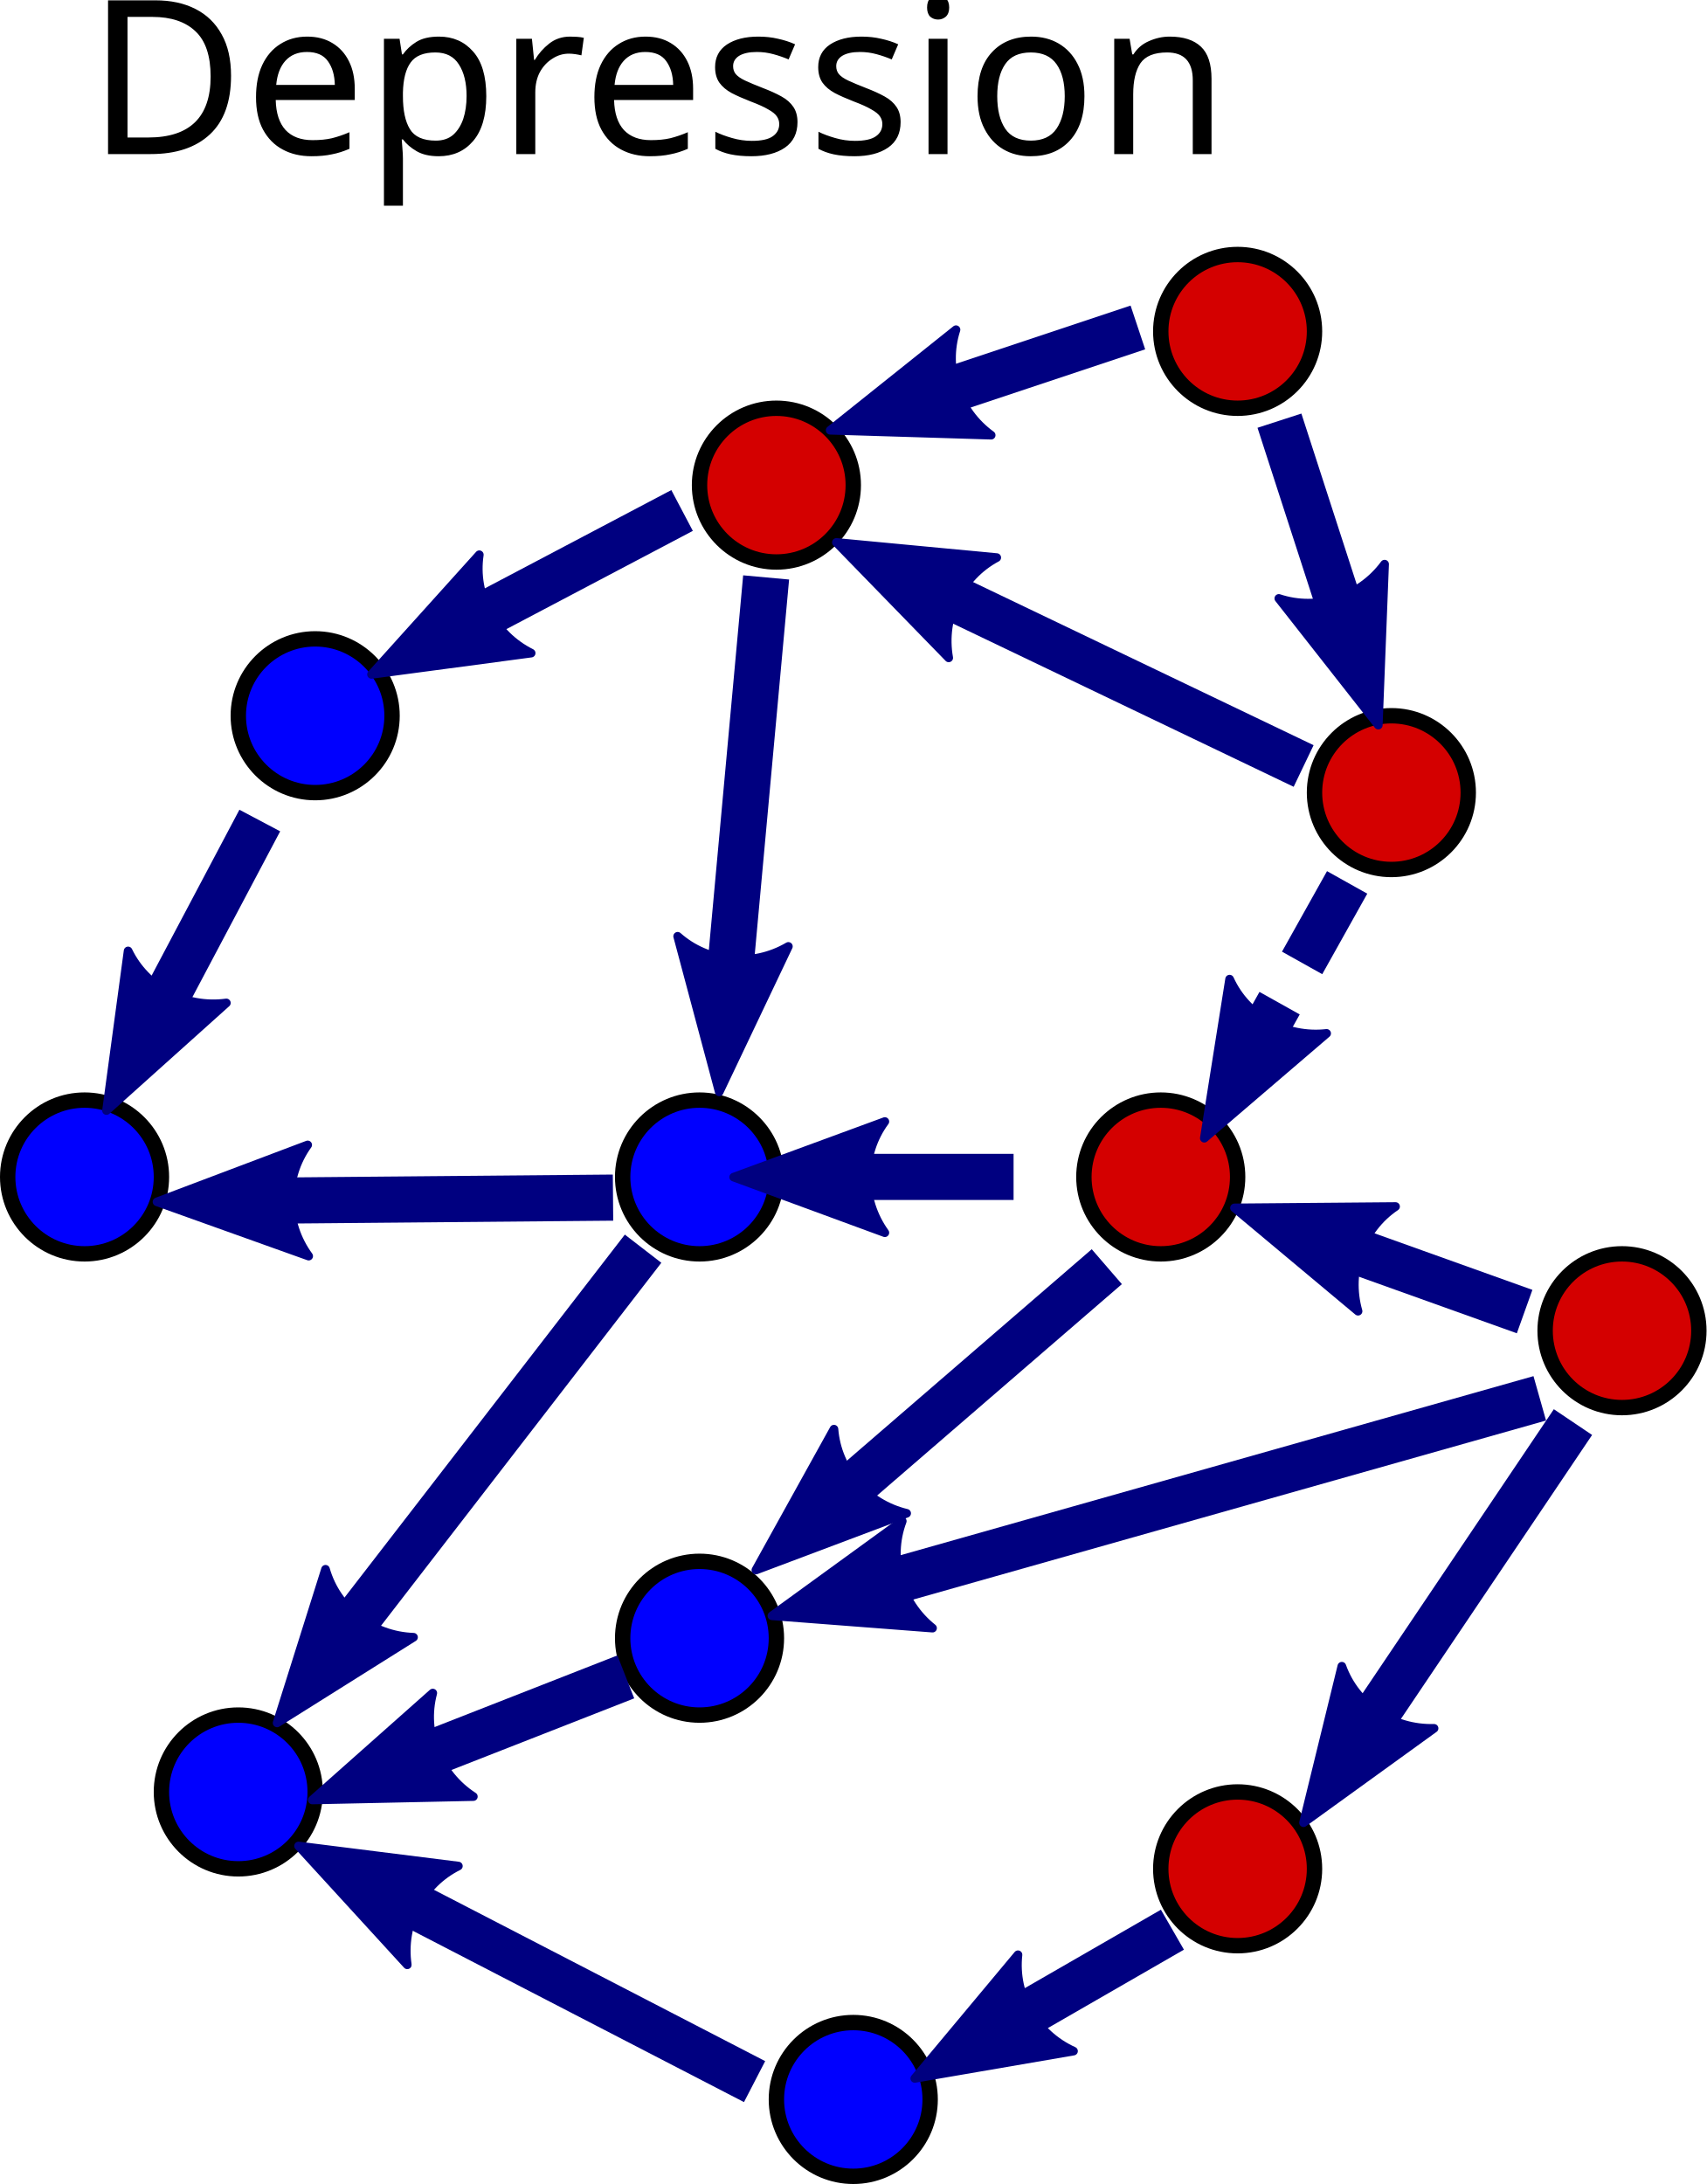
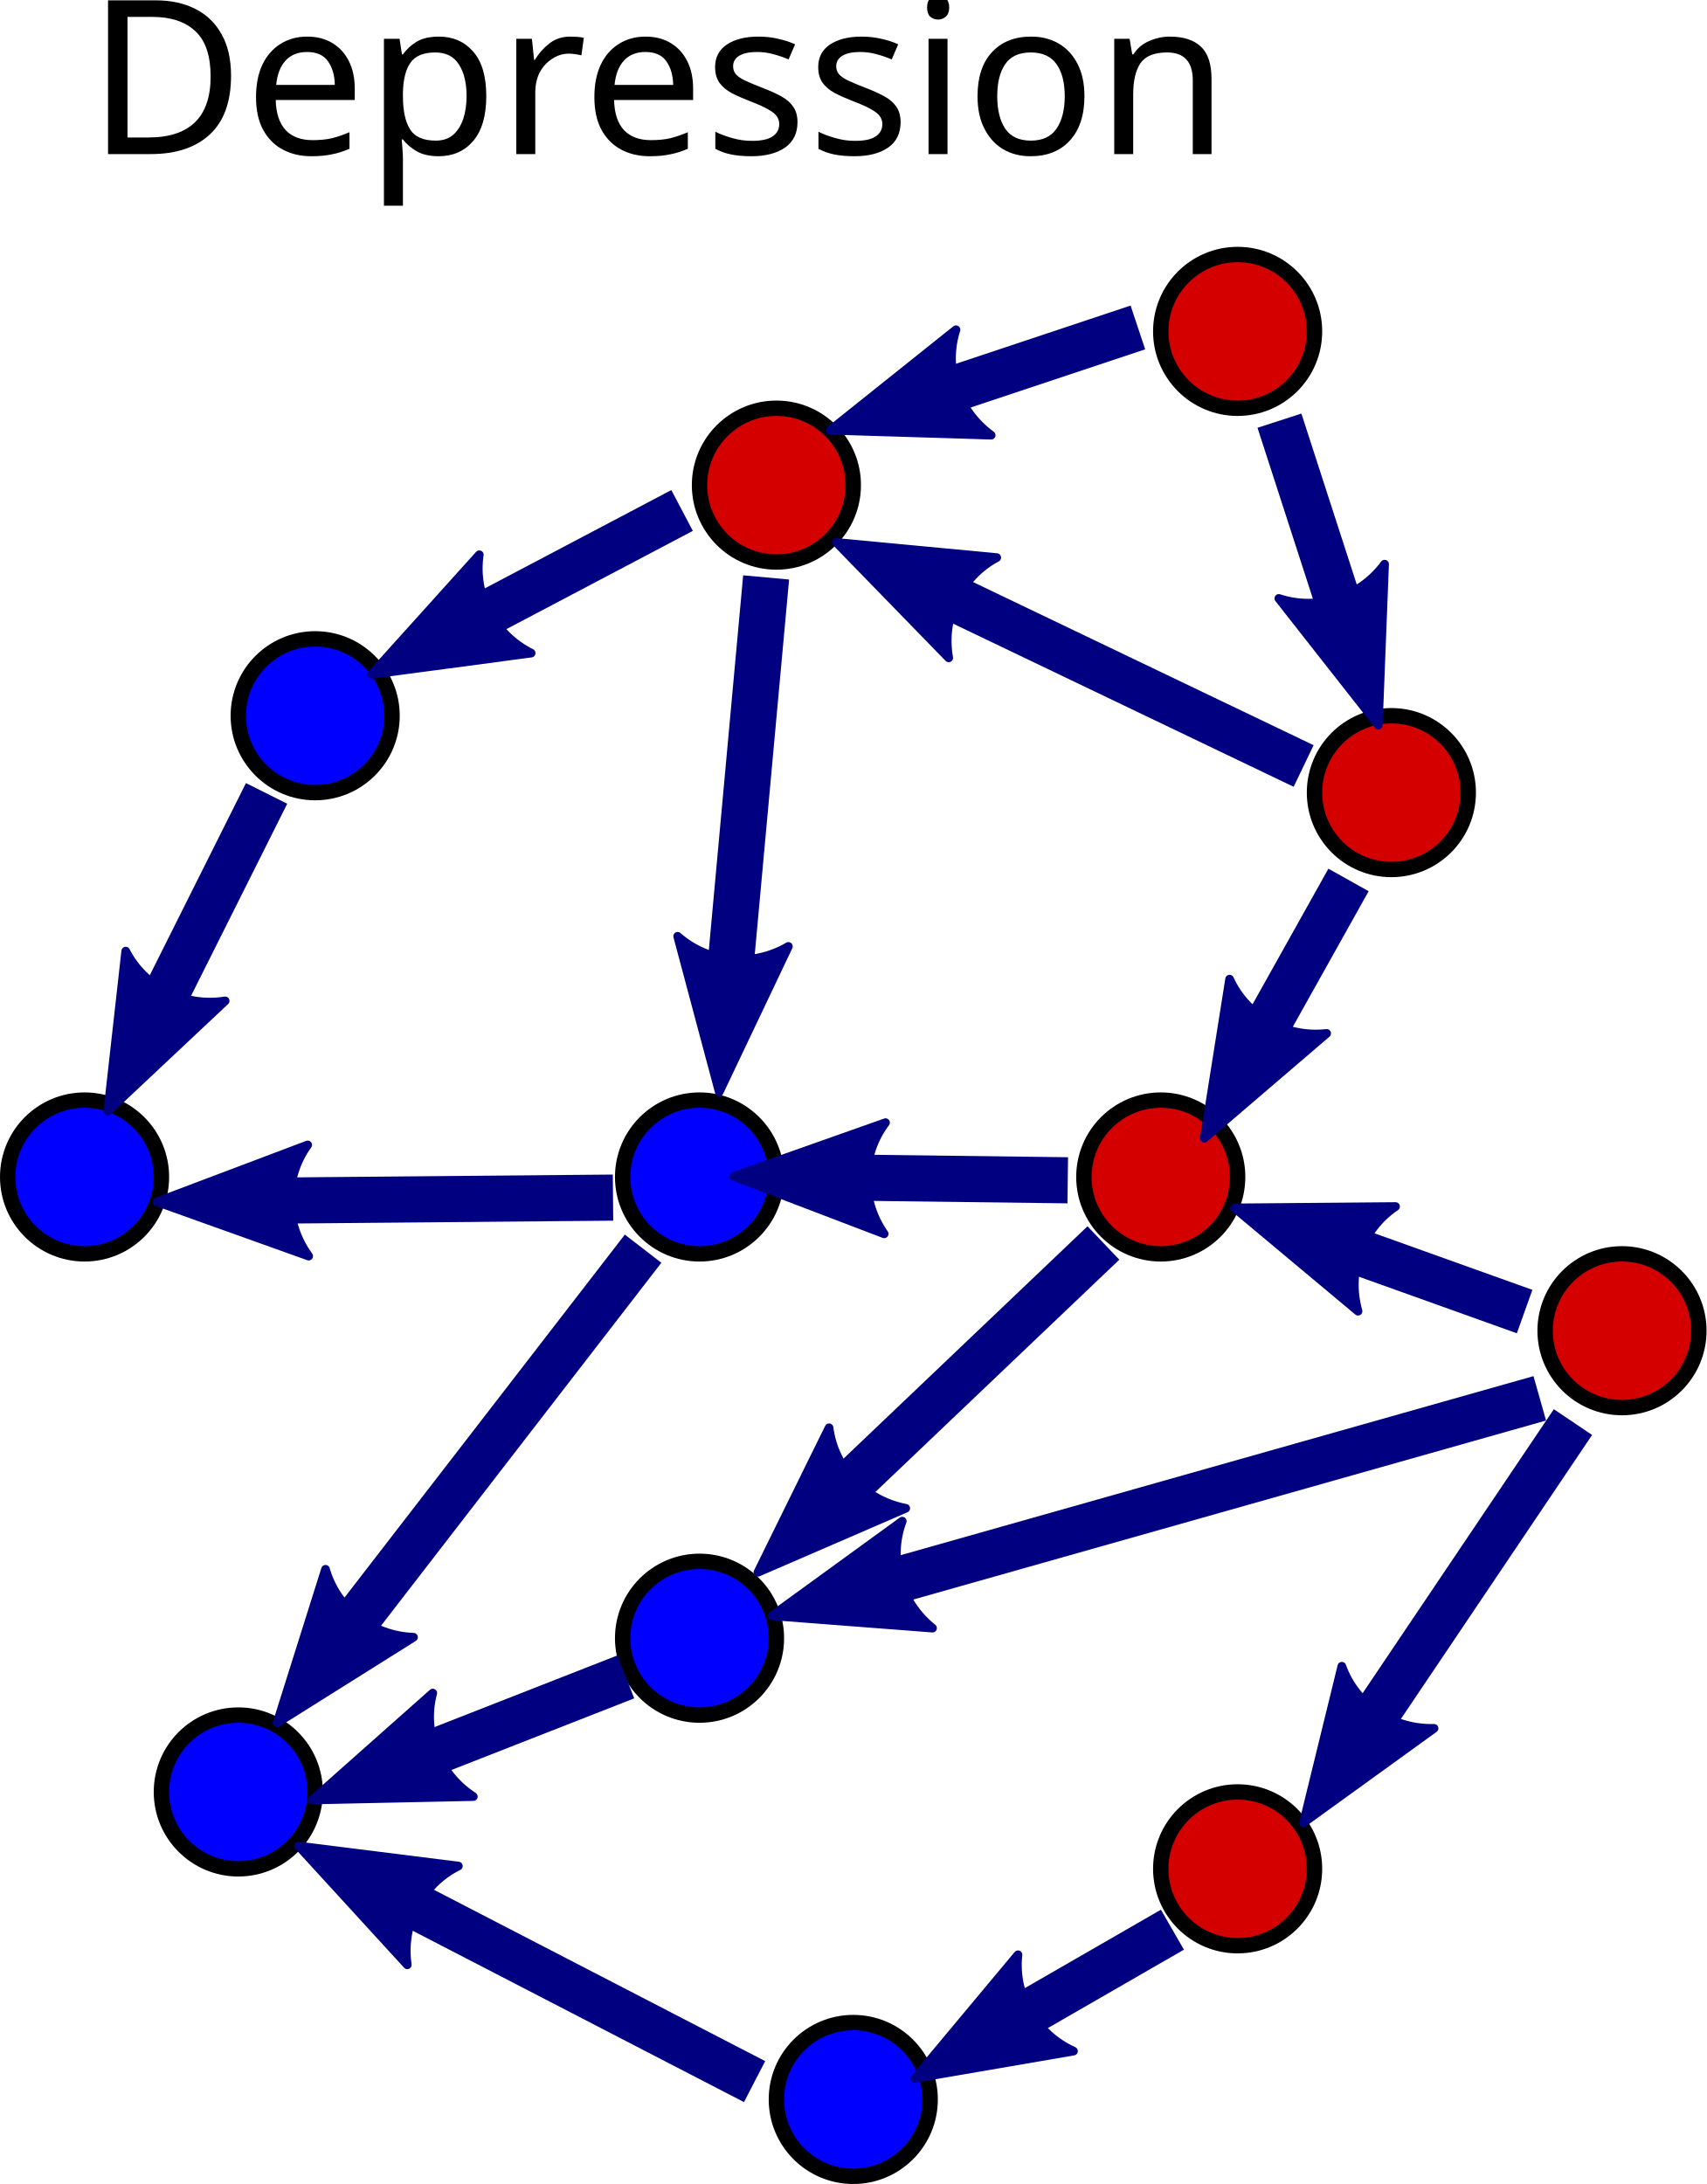
<svg xmlns="http://www.w3.org/2000/svg" width="111" height="142.054" id="svg3937" version="1.1">
  <defs id="defs3939">
    <marker style="overflow:visible" id="Arrow2Sstart" refX="0" refY="0" orient="auto">
      <path transform="matrix(0.3,0,0,0.3,-0.69,0)" d="M 8.719,4.034 -2.207,0.016 8.719,-4.002 c -1.745,2.372 -1.735,5.617 -6e-7,8.035 z" style="font-size:12px;fill-rule:evenodd;stroke-width:0.625;stroke-linejoin:round" id="path4541" />
    </marker>
    <marker style="overflow:visible" id="Arrow2Mend" refX="0" refY="0" orient="auto">
      <path transform="scale(-0.6,-0.6)" d="M 8.719,4.034 -2.207,0.016 8.719,-4.002 c -1.745,2.372 -1.735,5.617 -6e-7,8.035 z" style="font-size:12px;fill-rule:evenodd;stroke-width:0.625;stroke-linejoin:round" id="path4538" />
    </marker>
    <marker style="overflow:visible" id="Arrow2Send" refX="0" refY="0" orient="auto">
      <path transform="matrix(-0.3,0,0,-0.3,0.69,0)" d="M 8.719,4.034 -2.207,0.016 8.719,-4.002 c -1.745,2.372 -1.735,5.617 -6e-7,8.035 z" style="font-size:12px;fill-rule:evenodd;stroke-width:0.625;stroke-linejoin:round" id="path4544" />
    </marker>
    <marker style="overflow:visible" id="Arrow2Lend" refX="0" refY="0" orient="auto">
      <path transform="matrix(-1.1,0,0,-1.1,-1.1,0)" d="M 8.719,4.034 -2.207,0.016 8.719,-4.002 c -1.745,2.372 -1.735,5.617 -6e-7,8.035 z" style="font-size:12px;fill-rule:evenodd;stroke-width:0.625;stroke-linejoin:round" id="path4532" />
    </marker>
    <marker style="overflow:visible" id="Arrow1Lend" refX="0" refY="0" orient="auto">
      <path transform="matrix(-0.8,0,0,-0.8,-10,0)" style="fill-rule:evenodd;stroke:#000000;stroke-width:1pt;marker-start:none" d="M 0,0 5,-5 -12.5,0 5,5 0,0 z" id="path4514" />
    </marker>
    <marker style="overflow:visible" id="Arrow2Send-7" refX="0" refY="0" orient="auto">
      <path transform="matrix(-0.3,0,0,-0.3,0.69,0)" d="M 8.719,4.034 -2.207,0.016 8.719,-4.002 c -1.745,2.372 -1.735,5.617 -6e-7,8.035 z" style="font-size:12px;fill-rule:evenodd;stroke-width:0.625;stroke-linejoin:round" id="path4544-9" />
    </marker>
    <marker style="overflow:visible" id="Arrow2Send-2" refX="0" refY="0" orient="auto">
      <path transform="matrix(-0.3,0,0,-0.3,0.69,0)" d="M 8.719,4.034 -2.207,0.016 8.719,-4.002 c -1.745,2.372 -1.735,5.617 -6e-7,8.035 z" style="font-size:12px;fill-rule:evenodd;stroke-width:0.625;stroke-linejoin:round" id="path4544-96" />
    </marker>
    <marker style="overflow:visible" id="Arrow2Send-6" refX="0" refY="0" orient="auto">
      <path transform="matrix(-0.3,0,0,-0.3,0.69,0)" d="M 8.719,4.034 -2.207,0.016 8.719,-4.002 c -1.745,2.372 -1.735,5.617 -6e-7,8.035 z" style="font-size:12px;fill-rule:evenodd;stroke-width:0.625;stroke-linejoin:round" id="path4544-0" />
    </marker>
    <marker style="overflow:visible" id="Arrow2Send-8" refX="0" refY="0" orient="auto">
      <path transform="matrix(-0.3,0,0,-0.3,0.69,0)" d="M 8.719,4.034 -2.207,0.016 8.719,-4.002 c -1.745,2.372 -1.735,5.617 -6e-7,8.035 z" style="font-size:12px;fill-rule:evenodd;stroke-width:0.625;stroke-linejoin:round" id="path4544-6" />
    </marker>
    <marker style="overflow:visible" id="Arrow2Send-26" refX="0" refY="0" orient="auto">
      <path transform="matrix(-0.3,0,0,-0.3,0.69,0)" d="M 8.719,4.034 -2.207,0.016 8.719,-4.002 c -1.745,2.372 -1.735,5.617 -6e-7,8.035 z" style="font-size:12px;fill-rule:evenodd;stroke-width:0.625;stroke-linejoin:round" id="path4544-8" />
    </marker>
    <marker style="overflow:visible" id="Arrow2Send-76" refX="0" refY="0" orient="auto">
      <path transform="matrix(-0.3,0,0,-0.3,0.69,0)" d="M 8.719,4.034 -2.207,0.016 8.719,-4.002 c -1.745,2.372 -1.735,5.617 -6e-7,8.035 z" style="font-size:12px;fill-rule:evenodd;stroke-width:0.625;stroke-linejoin:round" id="path4544-3" />
    </marker>
    <marker style="overflow:visible" id="Arrow2Send-63" refX="0" refY="0" orient="auto">
      <path transform="matrix(-0.3,0,0,-0.3,0.69,0)" d="M 8.719,4.034 -2.207,0.016 8.719,-4.002 c -1.745,2.372 -1.735,5.617 -6e-7,8.035 z" style="font-size:12px;fill-rule:evenodd;stroke-width:0.625;stroke-linejoin:round" id="path4544-2" />
    </marker>
    <marker style="overflow:visible" id="Arrow2Send-85" refX="0" refY="0" orient="auto">
      <path transform="matrix(-0.3,0,0,-0.3,0.69,0)" d="M 8.719,4.034 -2.207,0.016 8.719,-4.002 c -1.745,2.372 -1.735,5.617 -6e-7,8.035 z" style="font-size:12px;fill-rule:evenodd;stroke-width:0.625;stroke-linejoin:round" id="path4544-00" />
    </marker>
    <marker style="overflow:visible" id="Arrow2Send-22" refX="0" refY="0" orient="auto">
      <path transform="matrix(-0.3,0,0,-0.3,0.69,0)" d="M 8.719,4.034 -2.207,0.016 8.719,-4.002 c -1.745,2.372 -1.735,5.617 -6e-7,8.035 z" style="font-size:12px;fill-rule:evenodd;stroke-width:0.625;stroke-linejoin:round" id="path4544-7" />
    </marker>
    <marker style="overflow:visible" id="Arrow2Send-4" refX="0" refY="0" orient="auto">
      <path transform="matrix(-0.3,0,0,-0.3,0.69,0)" d="M 8.719,4.034 -2.207,0.016 8.719,-4.002 c -1.745,2.372 -1.735,5.617 -6e-7,8.035 z" style="font-size:12px;fill-rule:evenodd;stroke-width:0.625;stroke-linejoin:round" id="path4544-35" />
    </marker>
    <marker style="overflow:visible" id="Arrow2Send-86" refX="0" refY="0" orient="auto">
      <path transform="matrix(-0.3,0,0,-0.3,0.69,0)" d="M 8.719,4.034 -2.207,0.016 8.719,-4.002 c -1.745,2.372 -1.735,5.617 -6e-7,8.035 z" style="font-size:12px;fill-rule:evenodd;stroke-width:0.625;stroke-linejoin:round" id="path4544-78" />
    </marker>
    <marker style="overflow:visible" id="Arrow2Send-5" refX="0" refY="0" orient="auto">
      <path transform="matrix(-0.3,0,0,-0.3,0.69,0)" d="M 8.719,4.034 -2.207,0.016 8.719,-4.002 c -1.745,2.372 -1.735,5.617 -6e-7,8.035 z" style="font-size:12px;fill-rule:evenodd;stroke-width:0.625;stroke-linejoin:round" id="path4544-82" />
    </marker>
    <marker style="overflow:visible" id="Arrow2Send-79" refX="0" refY="0" orient="auto">
      <path transform="matrix(-0.3,0,0,-0.3,0.69,0)" d="M 8.719,4.034 -2.207,0.016 8.719,-4.002 c -1.745,2.372 -1.735,5.617 -6e-7,8.035 z" style="font-size:12px;fill-rule:evenodd;stroke-width:0.625;stroke-linejoin:round" id="path4544-4" />
    </marker>
    <marker style="overflow:visible" id="Arrow2Sstart-8" refX="0" refY="0" orient="auto">
      <path transform="matrix(0.3,0,0,0.3,-0.69,0)" d="M 8.719,4.034 -2.207,0.016 8.719,-4.002 c -1.745,2.372 -1.735,5.617 -6e-7,8.035 z" style="font-size:12px;fill-rule:evenodd;stroke-width:0.625;stroke-linejoin:round" id="path4541-7" />
    </marker>
    <marker style="overflow:visible" id="Arrow2Sstart-9" refX="0" refY="0" orient="auto">
      <path transform="matrix(0.3,0,0,0.3,-0.69,0)" d="M 8.719,4.034 -2.207,0.016 8.719,-4.002 c -1.745,2.372 -1.735,5.617 -6e-7,8.035 z" style="font-size:12px;fill-rule:evenodd;stroke-width:0.625;stroke-linejoin:round" id="path4541-78" />
    </marker>
    <marker style="overflow:visible" id="Arrow2Sstartu" refX="0" refY="0" orient="auto">
      <path transform="matrix(0.3,0,0,0.3,-0.69,0)" d="M 8.719,4.034 -2.207,0.016 8.719,-4.002 c -1.745,2.372 -1.735,5.617 -6e-7,8.035 z" style="font-size:12px;fill:#000080;fill-rule:evenodd;stroke:#000080;stroke-width:0.625;stroke-linejoin:round" id="path3097" />
    </marker>
    <marker style="overflow:visible" id="Arrow2SstartH" refX="0" refY="0" orient="auto">
      <path transform="matrix(0.3,0,0,0.3,-0.69,0)" d="M 8.719,4.034 -2.207,0.016 8.719,-4.002 c -1.745,2.372 -1.735,5.617 -6e-7,8.035 z" style="font-size:12px;fill:#000080;fill-rule:evenodd;stroke:#000080;stroke-width:0.625;stroke-linejoin:round" id="path3100" />
    </marker>
    <marker style="overflow:visible" id="Arrow2Sstart4" refX="0" refY="0" orient="auto">
      <path transform="matrix(0.3,0,0,0.3,-0.69,0)" d="M 8.719,4.034 -2.207,0.016 8.719,-4.002 c -1.745,2.372 -1.735,5.617 -6e-7,8.035 z" style="font-size:12px;fill:#000080;fill-rule:evenodd;stroke:#000080;stroke-width:0.625;stroke-linejoin:round" id="path3103" />
    </marker>
    <marker style="overflow:visible" id="Arrow2SstartO" refX="0" refY="0" orient="auto">
      <path transform="matrix(0.3,0,0,0.3,-0.69,0)" d="M 8.719,4.034 -2.207,0.016 8.719,-4.002 c -1.745,2.372 -1.735,5.617 -6e-7,8.035 z" style="font-size:12px;fill:#000080;fill-rule:evenodd;stroke:#000080;stroke-width:0.625;stroke-linejoin:round" id="path3106" />
    </marker>
    <marker style="overflow:visible" id="Arrow2Sstartk" refX="0" refY="0" orient="auto">
      <path transform="matrix(0.3,0,0,0.3,-0.69,0)" d="M 8.719,4.034 -2.207,0.016 8.719,-4.002 c -1.745,2.372 -1.735,5.617 -6e-7,8.035 z" style="font-size:12px;fill:#000080;fill-rule:evenodd;stroke:#000080;stroke-width:0.625;stroke-linejoin:round" id="path3109" />
    </marker>
    <marker style="overflow:visible" id="Arrow2SstartA" refX="0" refY="0" orient="auto">
      <path transform="matrix(0.3,0,0,0.3,-0.69,0)" d="M 8.719,4.034 -2.207,0.016 8.719,-4.002 c -1.745,2.372 -1.735,5.617 -6e-7,8.035 z" style="font-size:12px;fill:#000080;fill-rule:evenodd;stroke:#000080;stroke-width:0.625;stroke-linejoin:round" id="path3112" />
    </marker>
    <marker style="overflow:visible" id="Arrow2Sstartkr" refX="0" refY="0" orient="auto">
      <path transform="matrix(0.3,0,0,0.3,-0.69,0)" d="M 8.719,4.034 -2.207,0.016 8.719,-4.002 c -1.745,2.372 -1.735,5.617 -6e-7,8.035 z" style="font-size:12px;fill:#000080;fill-rule:evenodd;stroke:#000080;stroke-width:0.625;stroke-linejoin:round" id="path3115" />
    </marker>
    <marker style="overflow:visible" id="Arrow2SstartM" refX="0" refY="0" orient="auto">
      <path transform="matrix(0.3,0,0,0.3,-0.69,0)" d="M 8.719,4.034 -2.207,0.016 8.719,-4.002 c -1.745,2.372 -1.735,5.617 -6e-7,8.035 z" style="font-size:12px;fill:#000080;fill-rule:evenodd;stroke:#000080;stroke-width:0.625;stroke-linejoin:round" id="path3118" />
    </marker>
    <marker style="overflow:visible" id="Arrow2SstartL" refX="0" refY="0" orient="auto">
      <path transform="matrix(0.3,0,0,0.3,-0.69,0)" d="M 8.719,4.034 -2.207,0.016 8.719,-4.002 c -1.745,2.372 -1.735,5.617 -6e-7,8.035 z" style="font-size:12px;fill:#000080;fill-rule:evenodd;stroke:#000080;stroke-width:0.625;stroke-linejoin:round" id="path3121" />
    </marker>
    <marker style="overflow:visible" id="Arrow2Sstart7" refX="0" refY="0" orient="auto">
      <path transform="matrix(0.3,0,0,0.3,-0.69,0)" d="M 8.719,4.034 -2.207,0.016 8.719,-4.002 c -1.745,2.372 -1.735,5.617 -6e-7,8.035 z" style="font-size:12px;fill:#000080;fill-rule:evenodd;stroke:#000080;stroke-width:0.625;stroke-linejoin:round" id="path3124" />
    </marker>
    <marker style="overflow:visible" id="Arrow2Sstartv" refX="0" refY="0" orient="auto">
      <path transform="matrix(0.3,0,0,0.3,-0.69,0)" d="M 8.719,4.034 -2.207,0.016 8.719,-4.002 c -1.745,2.372 -1.735,5.617 -6e-7,8.035 z" style="font-size:12px;fill:#000080;fill-rule:evenodd;stroke:#000080;stroke-width:0.625;stroke-linejoin:round" id="path3127" />
    </marker>
    <marker style="overflow:visible" id="Arrow2Sstartm" refX="0" refY="0" orient="auto">
      <path transform="matrix(0.3,0,0,0.3,-0.69,0)" d="M 8.719,4.034 -2.207,0.016 8.719,-4.002 c -1.745,2.372 -1.735,5.617 -6e-7,8.035 z" style="font-size:12px;fill:#000080;fill-rule:evenodd;stroke:#000080;stroke-width:0.625;stroke-linejoin:round" id="path3130" />
    </marker>
    <marker style="overflow:visible" id="Arrow2Sstartt" refX="0" refY="0" orient="auto">
      <path transform="matrix(0.3,0,0,0.3,-0.69,0)" d="M 8.719,4.034 -2.207,0.016 8.719,-4.002 c -1.745,2.372 -1.735,5.617 -6e-7,8.035 z" style="font-size:12px;fill:#000080;fill-rule:evenodd;stroke:#000080;stroke-width:0.625;stroke-linejoin:round" id="path3133" />
    </marker>
    <marker style="overflow:visible" id="Arrow2Sstartp" refX="0" refY="0" orient="auto">
      <path transform="matrix(0.3,0,0,0.3,-0.69,0)" d="M 8.719,4.034 -2.207,0.016 8.719,-4.002 c -1.745,2.372 -1.735,5.617 -6e-7,8.035 z" style="font-size:12px;fill:#000080;fill-rule:evenodd;stroke:#000080;stroke-width:0.625;stroke-linejoin:round" id="path3136" />
    </marker>
    <marker style="overflow:visible" id="Arrow2Sstarta" refX="0" refY="0" orient="auto">
      <path transform="matrix(0.3,0,0,0.3,-0.69,0)" d="M 8.719,4.034 -2.207,0.016 8.719,-4.002 c -1.745,2.372 -1.735,5.617 -6e-7,8.035 z" style="font-size:12px;fill:#000080;fill-rule:evenodd;stroke:#000080;stroke-width:0.625;stroke-linejoin:round" id="path3139" />
    </marker>
    <marker style="overflow:visible" id="Arrow2Sstartf" refX="0" refY="0" orient="auto">
      <path transform="matrix(0.3,0,0,0.3,-0.69,0)" d="M 8.719,4.034 -2.207,0.016 8.719,-4.002 c -1.745,2.372 -1.735,5.617 -6e-7,8.035 z" style="font-size:12px;fill:#000080;fill-rule:evenodd;stroke:#000080;stroke-width:0.625;stroke-linejoin:round" id="path3142" />
    </marker>
    <marker style="overflow:visible" id="Arrow2SstartO1" refX="0" refY="0" orient="auto">
      <path transform="matrix(0.3,0,0,0.3,-0.69,0)" d="M 8.719,4.034 -2.207,0.016 8.719,-4.002 c -1.745,2.372 -1.735,5.617 -6e-7,8.035 z" style="font-size:12px;fill:#000080;fill-rule:evenodd;stroke:#000080;stroke-width:0.625;stroke-linejoin:round" id="path3145" />
    </marker>
  </defs>
  <g id="layer1" transform="translate(-130.2143,-344.7364)">
    <path d="m 190,347.362 c 0,2.761 -2.239,5 -5,5 -2.761,0 -5,-2.239 -5,-5 0,-2.761 2.239,-5 5,-5 2.761,0 5,2.239 5,5 z" id="path2994" style="fill:#0000ff;stroke:#000000;stroke-width:1;stroke-linecap:round;stroke-linejoin:round;stroke-miterlimit:4;stroke-dasharray:none;stroke-dashoffset:0" transform="translate(-34.28571,43.92857)" />
    <path d="m 190,347.362 c 0,2.761 -2.239,5 -5,5 -2.761,0 -5,-2.239 -5,-5 0,-2.761 2.239,-5 5,-5 2.761,0 5,2.239 5,5 z" id="path2994-3" style="fill:#d40000;stroke:#000000;stroke-width:1;stroke-linecap:round;stroke-linejoin:round;stroke-miterlimit:4;stroke-dasharray:none;stroke-dashoffset:0" transform="translate(25.71429,18.92857)" />
    <path d="m 190,347.362 c 0,2.761 -2.239,5 -5,5 -2.761,0 -5,-2.239 -5,-5 0,-2.761 2.239,-5 5,-5 2.761,0 5,2.239 5,5 z" id="path2994-4" style="fill:#0000ff;stroke:#000000;stroke-width:1;stroke-linecap:round;stroke-linejoin:round;stroke-miterlimit:4;stroke-dasharray:none;stroke-dashoffset:0" transform="translate(-49.28571,73.92857)" />
    <path d="m 190,347.362 c 0,2.761 -2.239,5 -5,5 -2.761,0 -5,-2.239 -5,-5 0,-2.761 2.239,-5 5,-5 2.761,0 5,2.239 5,5 z" id="path2994-47" style="fill:#0000ff;stroke:#000000;stroke-width:1;stroke-linecap:round;stroke-linejoin:round;stroke-miterlimit:4;stroke-dasharray:none;stroke-dashoffset:0" transform="translate(-9.285714,73.92857)" />
    <path d="m 190,347.362 c 0,2.761 -2.239,5 -5,5 -2.761,0 -5,-2.239 -5,-5 0,-2.761 2.239,-5 5,-5 2.761,0 5,2.239 5,5 z" id="path2994-34" style="fill:#0000ff;stroke:#000000;stroke-width:1;stroke-linecap:round;stroke-linejoin:round;stroke-miterlimit:4;stroke-dasharray:none;stroke-dashoffset:0" transform="translate(-39.28571,113.9286)" />
    <path d="m 190,347.362 c 0,2.761 -2.239,5 -5,5 -2.761,0 -5,-2.239 -5,-5 0,-2.761 2.239,-5 5,-5 2.761,0 5,2.239 5,5 z" id="path2994-44" style="fill:#0000ff;stroke:#000000;stroke-width:1;stroke-linecap:round;stroke-linejoin:round;stroke-miterlimit:4;stroke-dasharray:none;stroke-dashoffset:0" transform="translate(0.7142857,133.9286)" />
    <path d="m 190,347.362 c 0,2.761 -2.239,5 -5,5 -2.761,0 -5,-2.239 -5,-5 0,-2.761 2.239,-5 5,-5 2.761,0 5,2.239 5,5 z" id="path2994-3-3" style="fill:#d40000;stroke:#000000;stroke-width:1;stroke-linecap:round;stroke-linejoin:round;stroke-miterlimit:4;stroke-dasharray:none;stroke-dashoffset:0" transform="translate(50.71429,83.92857)" />
    <path d="m 190,347.362 c 0,2.761 -2.239,5 -5,5 -2.761,0 -5,-2.239 -5,-5 0,-2.761 2.239,-5 5,-5 2.761,0 5,2.239 5,5 z" id="path2994-3-6" style="fill:#d40000;stroke:#000000;stroke-width:1;stroke-linecap:round;stroke-linejoin:round;stroke-miterlimit:4;stroke-dasharray:none;stroke-dashoffset:0" transform="translate(25.71429,118.9286)" />
    <path d="m 190,347.362 c 0,2.761 -2.239,5 -5,5 -2.761,0 -5,-2.239 -5,-5 0,-2.761 2.239,-5 5,-5 2.761,0 5,2.239 5,5 z" id="path2994-3-39" style="fill:#d40000;stroke:#000000;stroke-width:1;stroke-linecap:round;stroke-linejoin:round;stroke-miterlimit:4;stroke-dasharray:none;stroke-dashoffset:0" transform="translate(20.71429,73.92857)" />
    <path d="m 190,347.362 c 0,2.761 -2.239,5 -5,5 -2.761,0 -5,-2.239 -5,-5 0,-2.761 2.239,-5 5,-5 2.761,0 5,2.239 5,5 z" id="path2994-3-2" style="fill:#d40000;stroke:#000000;stroke-width:1;stroke-linecap:round;stroke-linejoin:round;stroke-miterlimit:4;stroke-dasharray:none;stroke-dashoffset:0" transform="translate(-4.285714,28.92857)" />
    <path d="m 190,347.362 c 0,2.761 -2.239,5 -5,5 -2.761,0 -5,-2.239 -5,-5 0,-2.761 2.239,-5 5,-5 2.761,0 5,2.239 5,5 z" id="path2994-3-396" style="fill:#d40000;stroke:#000000;stroke-width:1;stroke-linecap:round;stroke-linejoin:round;stroke-miterlimit:4;stroke-dasharray:none;stroke-dashoffset:0" transform="translate(35.71429,48.92857)" />
    <path d="m 190,347.362 c 0,2.761 -2.239,5 -5,5 -2.761,0 -5,-2.239 -5,-5 0,-2.761 2.239,-5 5,-5 2.761,0 5,2.239 5,5 z" id="path2994-47-3" style="fill:#0000ff;stroke:#000000;stroke-width:1;stroke-linecap:round;stroke-linejoin:round;stroke-miterlimit:4;stroke-dasharray:none;stroke-dashoffset:0" transform="translate(-9.285714,103.9286)" />
-     <path id="path3998" d="M 139.027,413.378 147.112,398.106" style="fill:none;stroke:#000080;stroke-width:3;stroke-linecap:butt;stroke-linejoin:miter;stroke-miterlimit:4;stroke-opacity:1;stroke-dasharray:none;stroke-dashoffset:0;marker-start:url(#Arrow2SstartH);marker-end:none" />
+     <path id="path3998" d="m 139.027,413.378 8.526,-17.035" style="fill:none;stroke:#000080;stroke-width:3;stroke-linecap:butt;stroke-linejoin:miter;stroke-miterlimit:4;stroke-opacity:1;stroke-dasharray:none;stroke-dashoffset:0;marker-start:url(#Arrow2SstartH);marker-end:none" />
    <path id="path5704" d="m 150.706,453.581 21.337,-27.626" style="fill:none;stroke:#000080;stroke-width:3;stroke-linecap:butt;stroke-linejoin:miter;stroke-miterlimit:4;stroke-opacity:1;stroke-dasharray:none;stroke-dashoffset:0;marker-start:url(#Arrow2SstartL);marker-end:none" />
    <path id="path5894" d="m 154.299,460.319 16.62,-6.513" style="fill:none;stroke:#000080;stroke-width:3;stroke-linecap:butt;stroke-linejoin:miter;stroke-miterlimit:4;stroke-opacity:1;stroke-dasharray:none;stroke-dashoffset:0;marker-start:url(#Arrow2SstartO);marker-end:none" />
-     <path id="path5894-3" d="m 182.44,444.195 19.765,-17.07" style="fill:none;stroke:#000080;stroke-width:3;stroke-linecap:butt;stroke-linejoin:miter;stroke-miterlimit:4;stroke-opacity:1;stroke-dasharray:none;stroke-dashoffset:0;marker-start:url(#Arrow2Sstartkr);marker-end:none" />
+     <path id="path5894-3" d="m 182.44,444.195 19.544,-18.611" style="fill:none;stroke:#000080;stroke-width:3;stroke-linecap:butt;stroke-linejoin:miter;stroke-miterlimit:4;stroke-opacity:1;stroke-dasharray:none;stroke-dashoffset:0;marker-start:url(#Arrow2Sstartkr);marker-end:none" />
    <path id="path5894-1" d="m 218.6,388.045 -5.166,-15.947" style="fill:none;stroke:#000080;stroke-width:3;stroke-linecap:butt;stroke-linejoin:miter;stroke-miterlimit:4;stroke-opacity:1;stroke-dasharray:none;stroke-dashoffset:0;marker-start:url(#Arrow2SstartO1);marker-end:none" />
    <path id="path5894-2" d="m 193.221,477.885 13.251,-7.636" style="fill:none;stroke:#000080;stroke-width:3;stroke-linecap:butt;stroke-linejoin:miter;stroke-miterlimit:4;stroke-opacity:1;stroke-dasharray:none;stroke-dashoffset:0;marker-start:url(#Arrow2Sstartp);marker-end:none" />
-     <path id="path5894-9" d="m 181.991,421.286 14.15,0" style="fill:none;stroke:#000080;stroke-width:3;stroke-linecap:butt;stroke-linejoin:miter;stroke-miterlimit:4;stroke-opacity:1;stroke-dasharray:none;stroke-dashoffset:0;marker-start:url(#Arrow2Sstartf);marker-end:none" />
+     <path id="path5894-9" d="m 181.991,421.286 17.674,0.22" style="fill:none;stroke:#000080;stroke-width:3;stroke-linecap:butt;stroke-linejoin:miter;stroke-miterlimit:4;stroke-opacity:1;stroke-dasharray:none;stroke-dashoffset:0;marker-start:url(#Arrow2Sstartf);marker-end:none" />
    <path id="path5894-6" d="m 214.333,424.655 15.048,5.39" style="fill:none;stroke:#000080;stroke-width:3;stroke-linecap:butt;stroke-linejoin:miter;stroke-miterlimit:4;stroke-opacity:1;stroke-dasharray:none;stroke-dashoffset:0;marker-start:url(#Arrow2Sstartm);marker-end:none" />
    <path id="path5894-5" d="m 157.959,386.698 16.62,-8.759" style="fill:none;stroke:#000080;stroke-width:3;stroke-linecap:butt;stroke-linejoin:miter;stroke-miterlimit:4;stroke-opacity:1;stroke-dasharray:none;stroke-dashoffset:0;marker-start:url(#Arrow2Sstartv);marker-end:none" />
-     <path id="path5894-1-5" d="m 210.515,415.222 7.412,-13.251" style="fill:none;stroke:#000080;stroke-width:3;stroke-linecap:butt;stroke-linejoin:miter;stroke-miterlimit:4;stroke-opacity:1;stroke-dasharray:6, 3;stroke-dashoffset:0;marker-start:url(#Arrow2SstartA);marker-end:none" />
+     <path id="path5894-1-5" d="m 210.515,415.222 7.412,-13.251" style="fill:none;stroke:#000080;stroke-width:3;stroke-linecap:butt;stroke-linejoin:miter;stroke-miterlimit:4;stroke-opacity:1;stroke-dasharray:none;stroke-dashoffset:0;marker-start:url(#Arrow2SstartA);marker-end:none" />
    <path id="path5894-1-7" d="m 153.242,466.655 26.053,13.476" style="fill:none;stroke:#000080;stroke-width:3;stroke-linecap:butt;stroke-linejoin:miter;stroke-miterlimit:4;stroke-opacity:1;stroke-dasharray:none;stroke-dashoffset:0;marker-start:url(#Arrow2Sstart4);marker-end:none" />
    <path id="path5894-1-1" d="M 188.28,381.756 215.007,394.559" style="fill:none;stroke:#000080;stroke-width:3;stroke-linecap:butt;stroke-linejoin:miter;stroke-miterlimit:4;stroke-opacity:1;stroke-dasharray:none;stroke-dashoffset:0;marker-start:url(#Arrow2SstartM);marker-end:none" />
    <path id="path5894-1-57" d="m 188.055,371.425 16.171,-5.39" style="fill:none;stroke:#000080;stroke-width:3;stroke-linecap:butt;stroke-linejoin:miter;stroke-miterlimit:4;stroke-opacity:1;stroke-dasharray:none;stroke-dashoffset:0;marker-start:url(#Arrow2Sstartt);marker-end:none" />
    <path id="path5894-1-4" d="m 144.483,422.858 25.604,-0.225" style="fill:none;stroke:#000080;stroke-width:3;stroke-linecap:butt;stroke-linejoin:miter;stroke-miterlimit:4;stroke-opacity:1;stroke-dasharray:none;stroke-dashoffset:0;marker-start:url(#Arrow2Sstartk);marker-end:none" />
    <path id="path5894-3-5" d="m 217.253,459.917 15.273,-22.684" style="fill:none;stroke:#000080;stroke-width:3;stroke-linecap:butt;stroke-linejoin:miter;stroke-miterlimit:4;stroke-opacity:1;stroke-dasharray:none;stroke-dashoffset:0;marker-start:url(#Arrow2Sstartu);marker-end:none" />
    <path id="path5894-5-1" d="m 177.351,411.716 2.695,-29.422" style="fill:none;stroke:#000080;stroke-width:3;stroke-linecap:butt;stroke-linejoin:miter;stroke-miterlimit:4;stroke-opacity:1;stroke-dasharray:none;stroke-dashoffset:0;marker-start:url(#Arrow2Sstarta);marker-end:none" />
    <path id="path5894-3-5-7" d="M 184.323,448.714 230.366,435.688" style="fill:none;stroke:#000080;stroke-width:3;stroke-linecap:butt;stroke-linejoin:miter;stroke-miterlimit:4;stroke-opacity:1;stroke-dasharray:none;stroke-dashoffset:0;marker-start:url(#Arrow2Sstart7);marker-end:none" />
    <text id="text3052" y="354.758" x="135.882" style="font-size:14px;font-style:normal;font-weight:normal;line-height:125%;letter-spacing:0px;word-spacing:0px;fill:#000000;fill-opacity:1;stroke:none;font-family:Sans" xml:space="preserve">
      <tspan y="354.758" x="135.882" id="tspan3054">Depression</tspan>
    </text>
  </g>
</svg>
